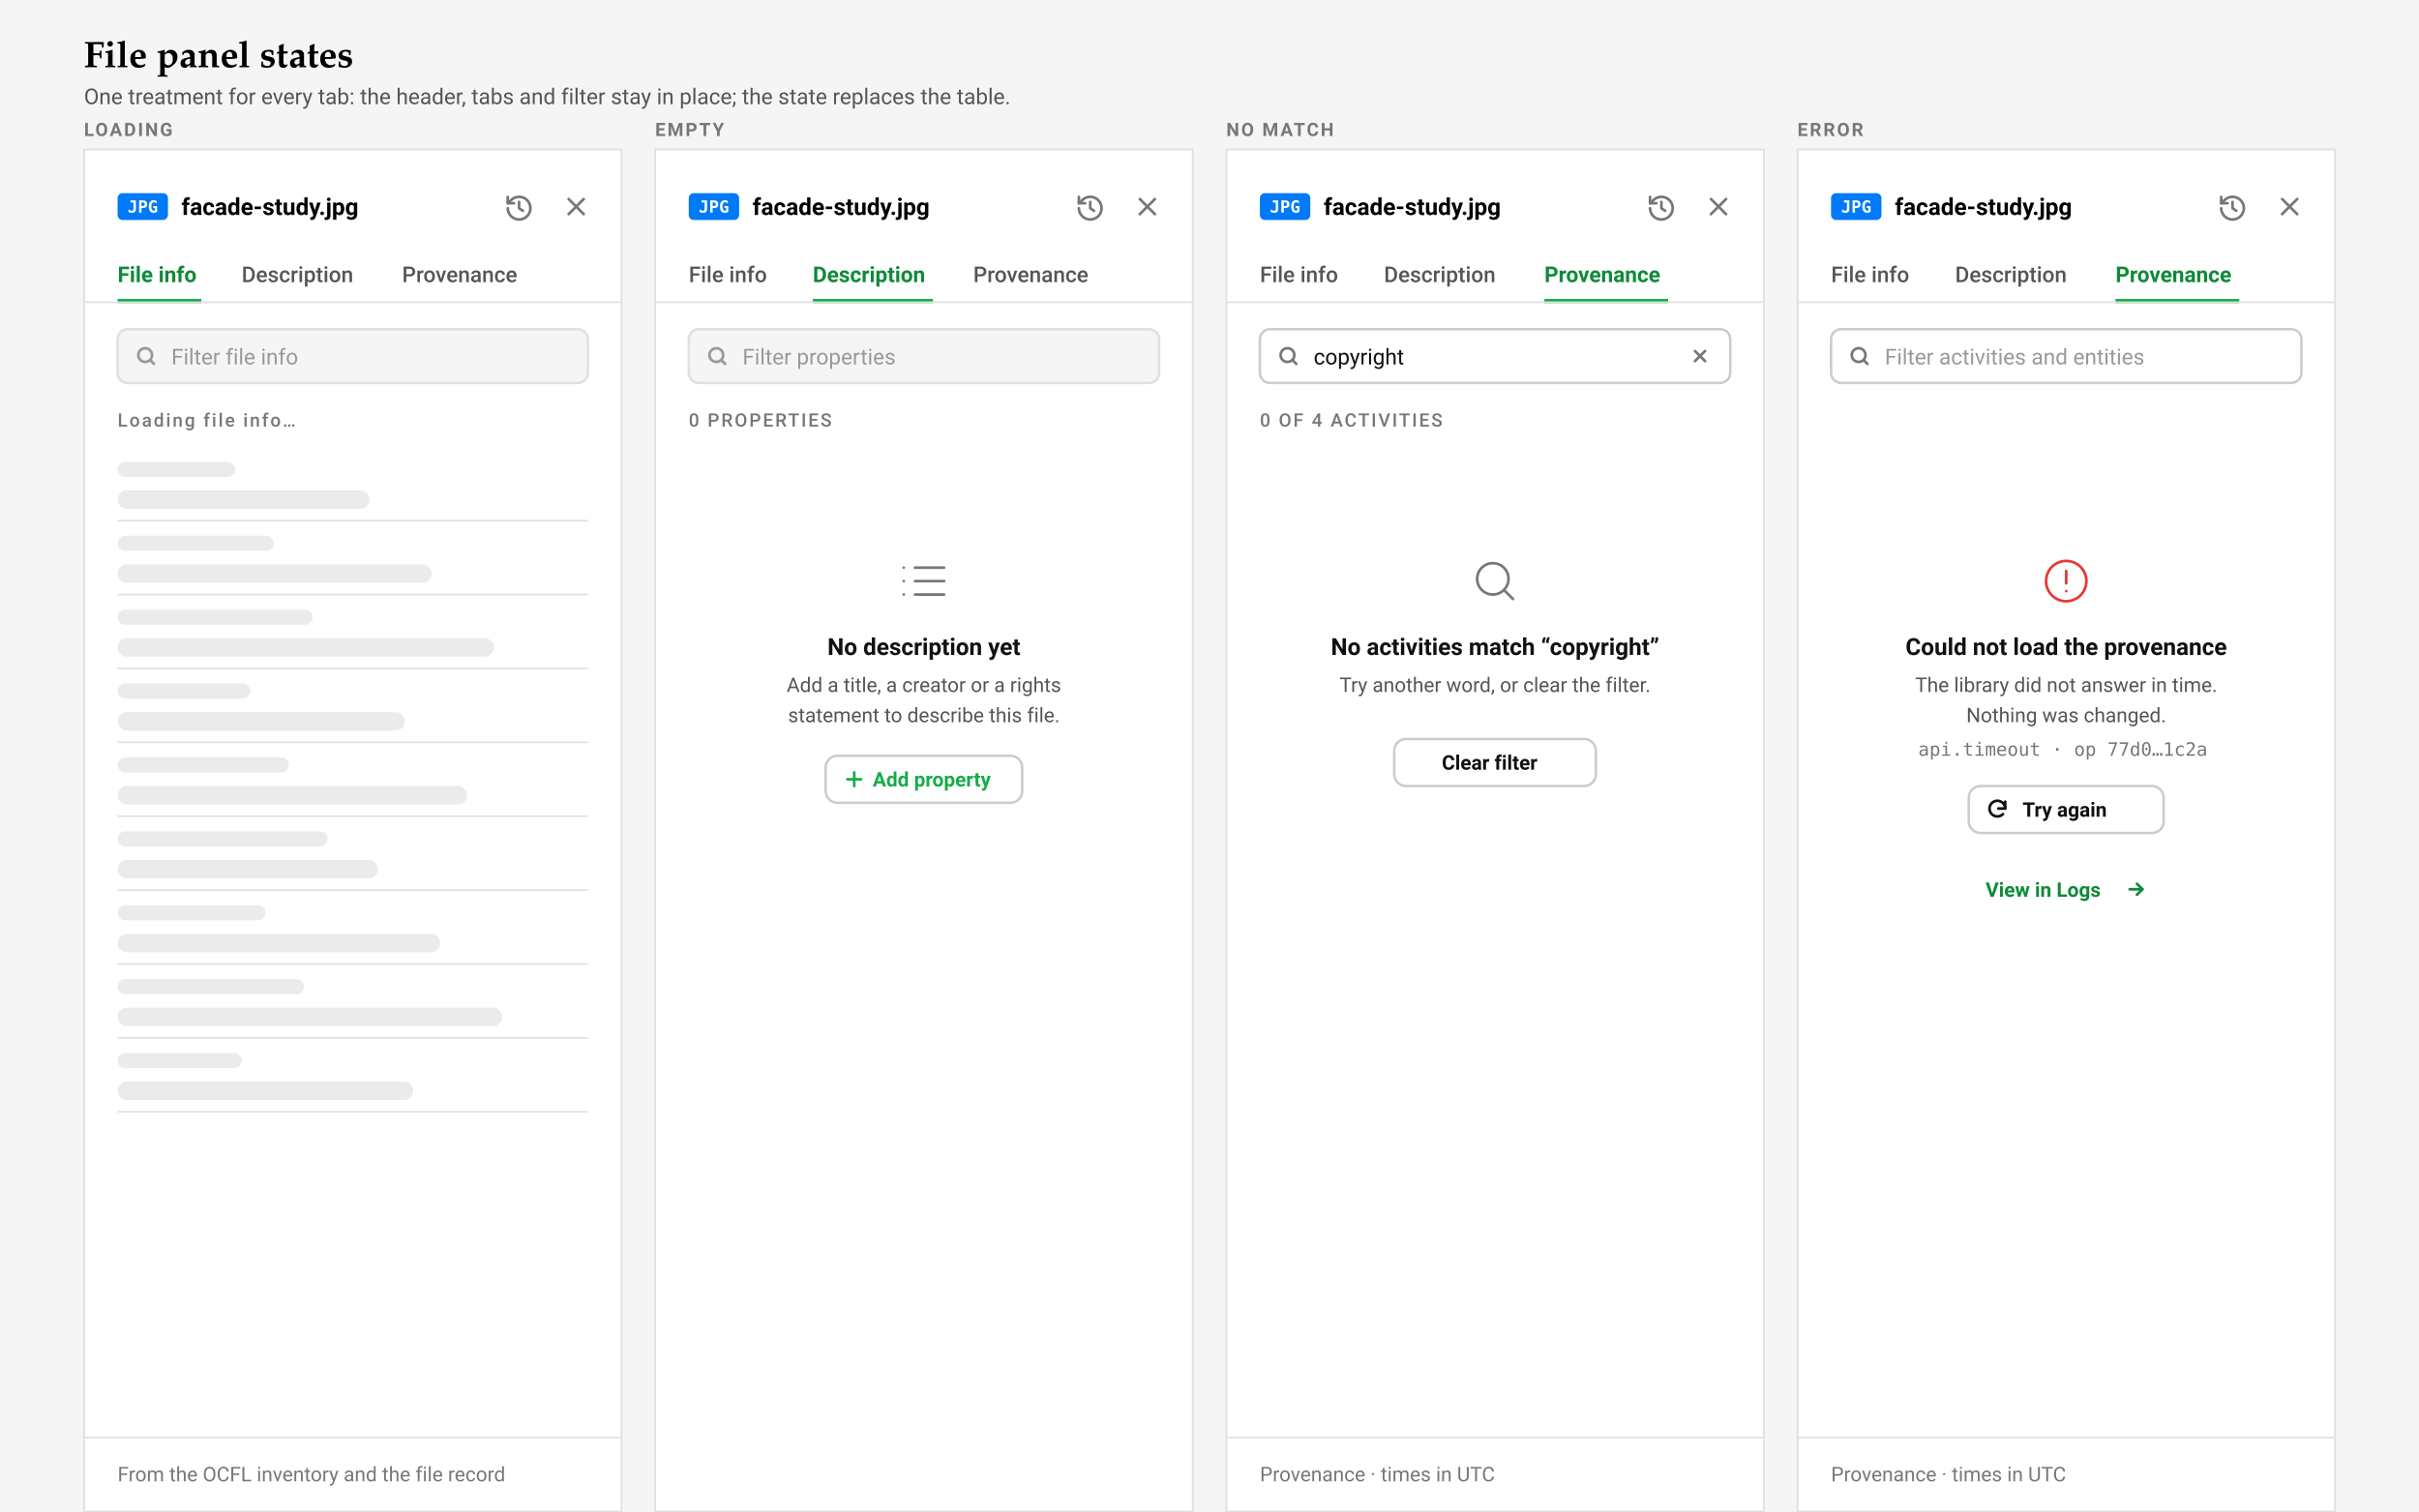
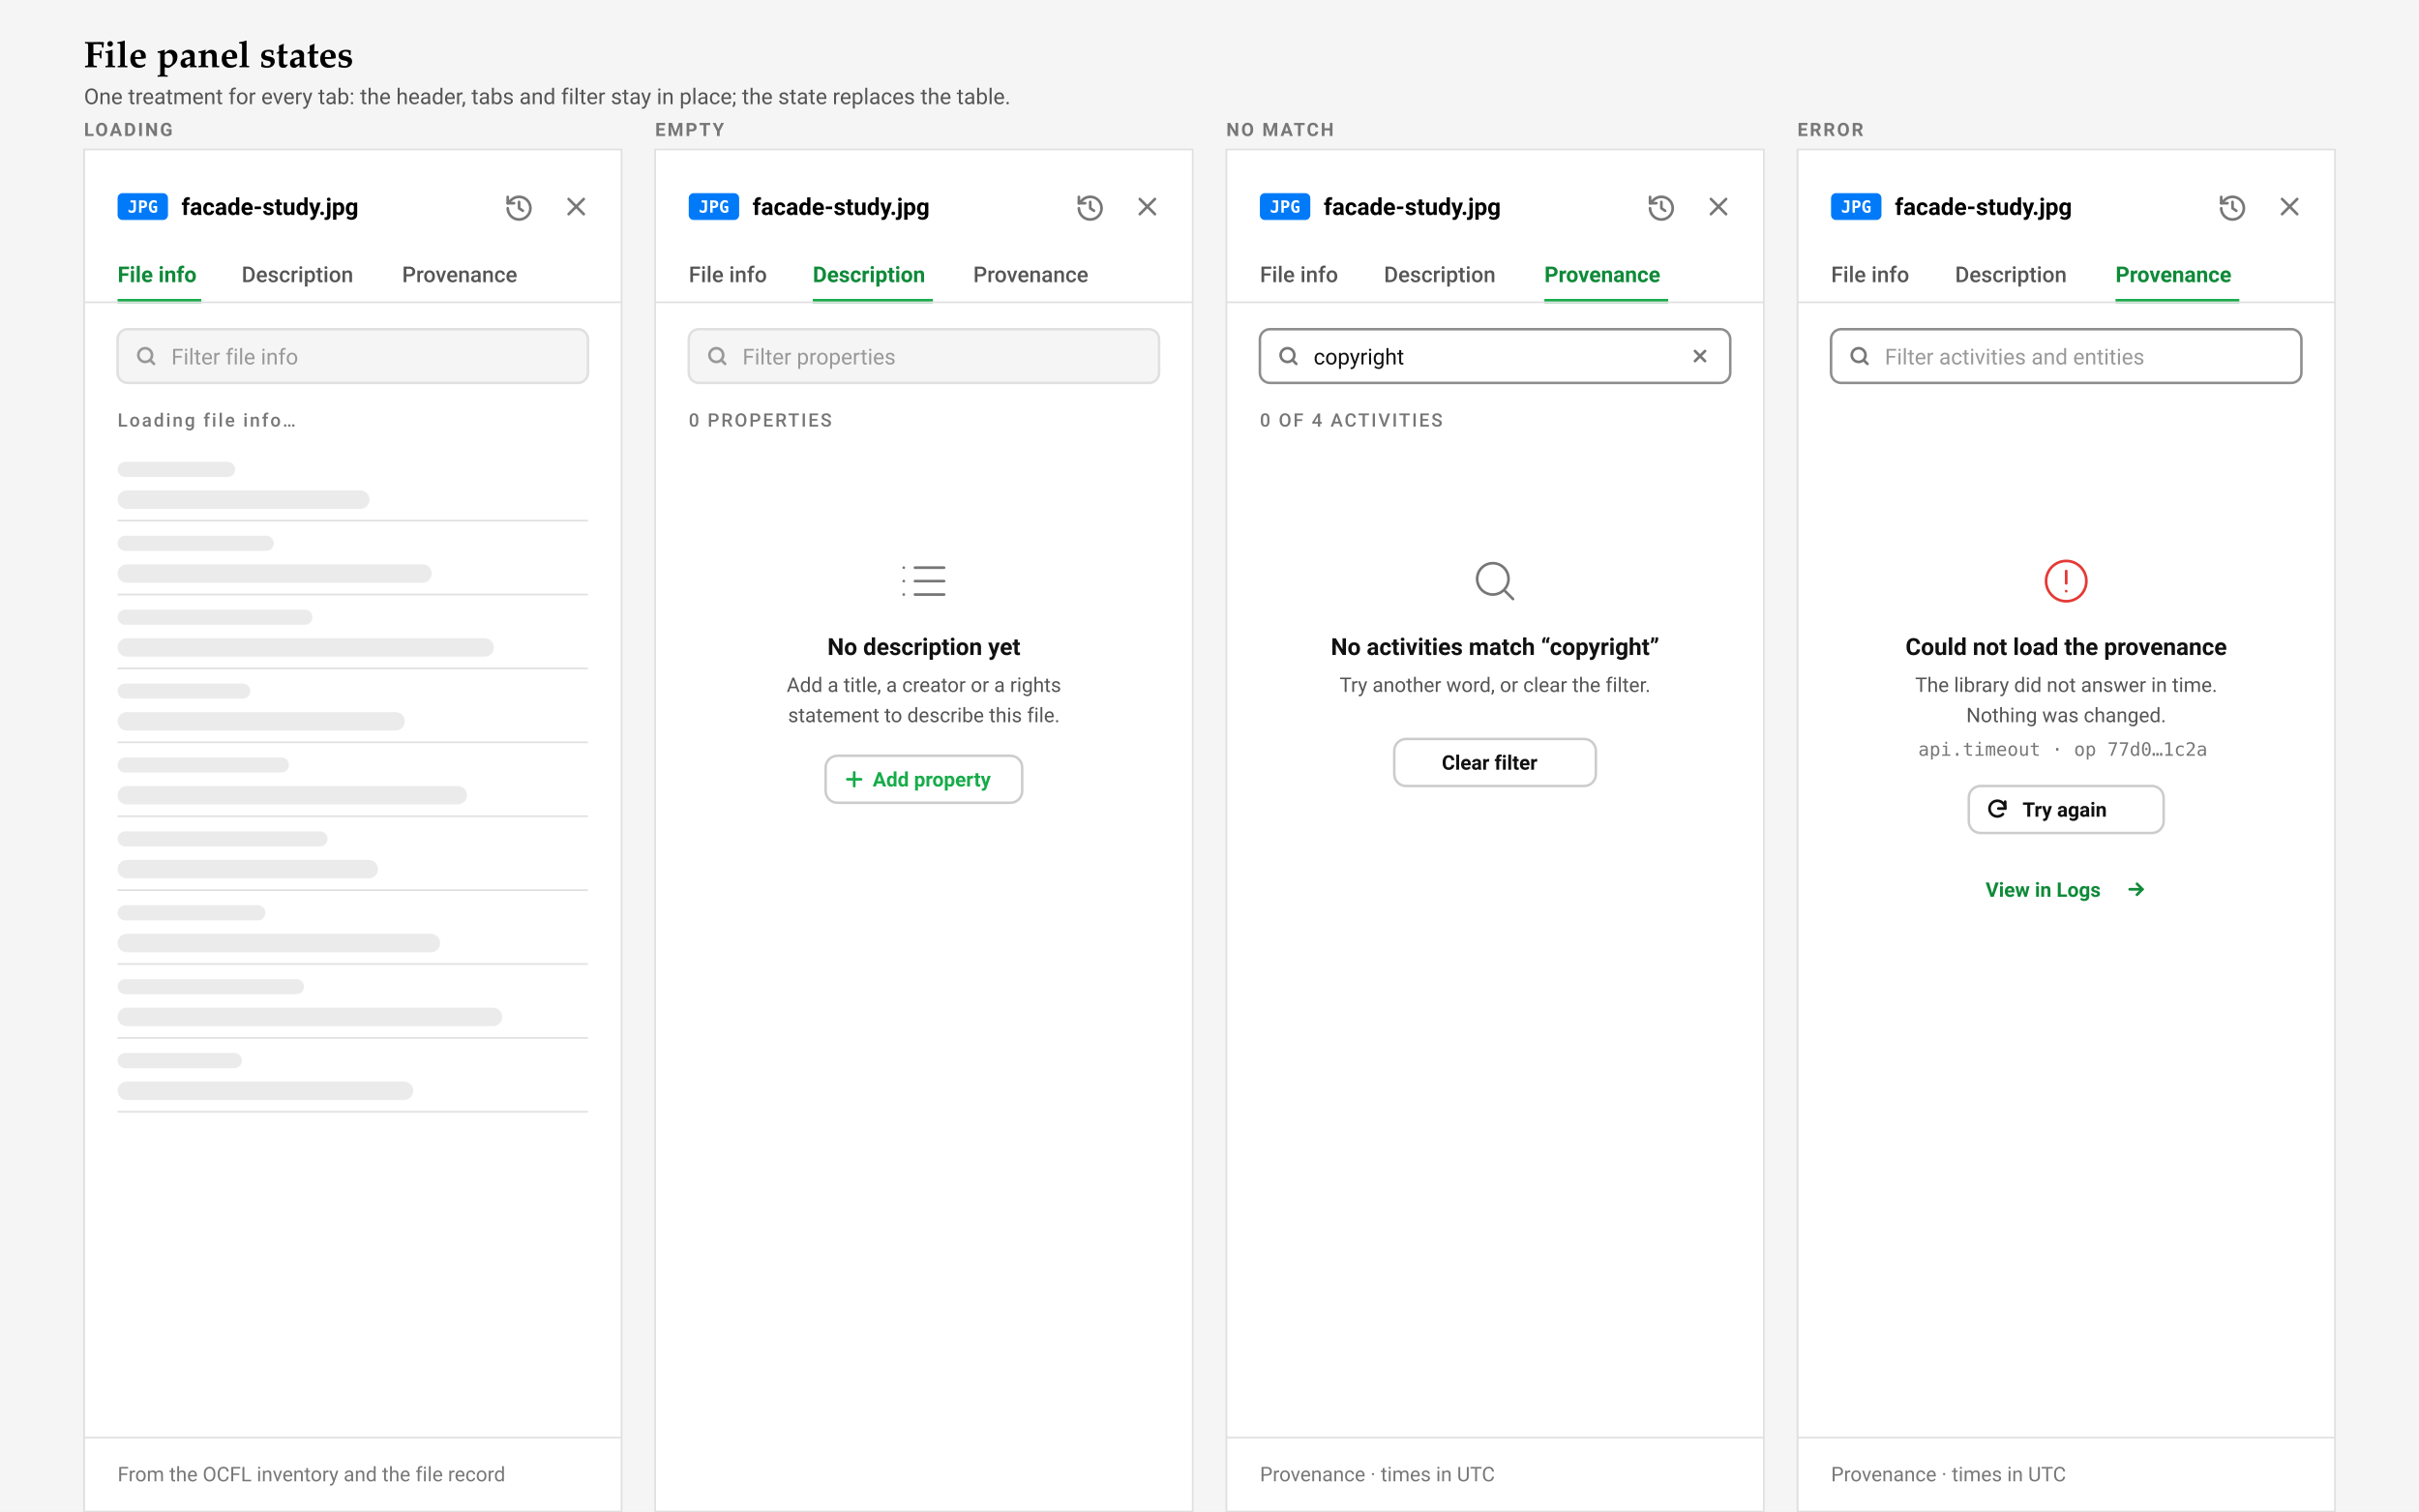
<svg xmlns="http://www.w3.org/2000/svg" width="1440" height="900" viewBox="0 0 1440 900" role="img" aria-labelledby="title desc">
  <rect x="0" y="0" width="1440" height="900" fill="#F5F5F5" />
  <text x="50" y="40" font-family="Georgia, 'Charter', 'Palatino Linotype', serif" font-size="22" font-weight="700" fill="#000000">File panel states</text>
  <text x="50" y="62" font-family="-apple-system, BlinkMacSystemFont, 'Segoe UI', Roboto, Helvetica, Arial, sans-serif" font-size="13" font-weight="400" fill="#555555">One treatment for every tab: the header, tabs and filter stay in place; the state replaces the table.</text>
  <clipPath id="clip0">
    <rect x="1120" y="89" width="320" height="811" />
  </clipPath>
  <text x="50" y="81" font-family="-apple-system, BlinkMacSystemFont, 'Segoe UI', Roboto, Helvetica, Arial, sans-serif" font-size="11" font-weight="600" fill="#777777" letter-spacing="0.1em">LOADING</text>
  <g transform="translate(-1070 0)">
    <g clip-path="url(#clip0)">
      <rect x="1120" y="89" width="320" height="811" fill="#FFFFFF" />
      <line x1="1120" y1="89" x2="1120" y2="900" stroke="#E0E0E0" stroke-width="1" />
      <rect x="1140" y="115" width="30" height="16" rx="3" fill="#007AF9" />
      <text x="1155" y="126.6" font-family="'SF Mono', 'Fira Code', 'Fira Mono', 'Roboto Mono', 'Consolas', monospace" font-size="10" font-weight="700" fill="#FFFFFF" text-anchor="middle">JPG</text>
      <text x="1178" y="128" font-family="-apple-system, BlinkMacSystemFont, 'Segoe UI', Roboto, Helvetica, Arial, sans-serif" font-size="14" font-weight="600" fill="#000000">facade-study.jpg</text>
      <g transform="translate(1370 115) scale(0.75)" fill="none" stroke="#777777" stroke-width="2.13" stroke-linecap="round" stroke-linejoin="round">
        <path d="M3 12a9 9 0 1 0 2.6-6.4L3 8" />
        <path d="M3 3v5h5" />
        <path d="M12 7v5l3 2" />
      </g>
      <g transform="translate(1404 114) scale(0.75)" fill="none" stroke="#777777" stroke-width="2.13" stroke-linecap="round" stroke-linejoin="round">
        <path d="M18 6 6 18M6 6l12 12" />
      </g>
      <text x="1140" y="168" font-family="-apple-system, BlinkMacSystemFont, 'Segoe UI', Roboto, Helvetica, Arial, sans-serif" font-size="13" font-weight="600" fill="#0f8a39">File info</text>
      <rect x="1140" y="178" width="49.83" height="2.5" fill="#16AC49" />
      <text x="1213.83" y="168" font-family="-apple-system, BlinkMacSystemFont, 'Segoe UI', Roboto, Helvetica, Arial, sans-serif" font-size="13" font-weight="500" fill="#555555">Description</text>
      <text x="1309.34" y="168" font-family="-apple-system, BlinkMacSystemFont, 'Segoe UI', Roboto, Helvetica, Arial, sans-serif" font-size="13" font-weight="500" fill="#555555">Provenance</text>
      <line x1="1120" y1="180" x2="1440" y2="180" stroke="#E0E0E0" stroke-width="1" />
      <rect x="1140" y="196" width="280" height="32" rx="6" fill="#F5F5F5" stroke="#E0E0E0" stroke-width="1.5" />
      <g transform="translate(1150 205) scale(0.583333)" fill="none" stroke="#999999" stroke-width="2.74" stroke-linecap="round" stroke-linejoin="round">
        <circle cx="11" cy="11" r="7" />
        <path d="m20 20-3.5-3.5" />
      </g>
      <text x="1172" y="217" font-family="-apple-system, BlinkMacSystemFont, 'Segoe UI', Roboto, Helvetica, Arial, sans-serif" font-size="13" font-weight="400" fill="#999999">Filter file info</text>
      <text x="1140" y="254" font-family="-apple-system, BlinkMacSystemFont, 'Segoe UI', Roboto, Helvetica, Arial, sans-serif" font-size="11" font-weight="500" fill="#777777" letter-spacing="0.1em">Loading file info…</text>
      <rect x="1140" y="275" width="70" height="9" rx="4.5" fill="#EBEBEB" />
      <rect x="1140" y="292" width="150" height="11" rx="5.5" fill="#EBEBEB" />
      <line x1="1140" y1="310" x2="1420" y2="310" stroke="#E0E0E0" stroke-width="1" />
      <rect x="1140" y="319" width="93" height="9" rx="4.5" fill="#EBEBEB" />
      <rect x="1140" y="336" width="187" height="11" rx="5.5" fill="#EBEBEB" />
      <line x1="1140" y1="354" x2="1420" y2="354" stroke="#E0E0E0" stroke-width="1" />
      <rect x="1140" y="363" width="116" height="9" rx="4.5" fill="#EBEBEB" />
      <rect x="1140" y="380" width="224" height="11" rx="5.5" fill="#EBEBEB" />
      <line x1="1140" y1="398" x2="1420" y2="398" stroke="#E0E0E0" stroke-width="1" />
      <rect x="1140" y="407" width="79" height="9" rx="4.5" fill="#EBEBEB" />
      <rect x="1140" y="424" width="171" height="11" rx="5.5" fill="#EBEBEB" />
      <line x1="1140" y1="442" x2="1420" y2="442" stroke="#E0E0E0" stroke-width="1" />
      <rect x="1140" y="451" width="102" height="9" rx="4.5" fill="#EBEBEB" />
      <rect x="1140" y="468" width="208" height="11" rx="5.5" fill="#EBEBEB" />
      <line x1="1140" y1="486" x2="1420" y2="486" stroke="#E0E0E0" stroke-width="1" />
      <rect x="1140" y="495" width="125" height="9" rx="4.5" fill="#EBEBEB" />
      <rect x="1140" y="512" width="155" height="11" rx="5.5" fill="#EBEBEB" />
      <line x1="1140" y1="530" x2="1420" y2="530" stroke="#E0E0E0" stroke-width="1" />
      <rect x="1140" y="539" width="88" height="9" rx="4.5" fill="#EBEBEB" />
      <rect x="1140" y="556" width="192" height="11" rx="5.5" fill="#EBEBEB" />
      <line x1="1140" y1="574" x2="1420" y2="574" stroke="#E0E0E0" stroke-width="1" />
      <rect x="1140" y="583" width="111" height="9" rx="4.5" fill="#EBEBEB" />
      <rect x="1140" y="600" width="229" height="11" rx="5.5" fill="#EBEBEB" />
      <line x1="1140" y1="618" x2="1420" y2="618" stroke="#E0E0E0" stroke-width="1" />
      <rect x="1140" y="627" width="74" height="9" rx="4.5" fill="#EBEBEB" />
      <rect x="1140" y="644" width="176" height="11" rx="5.5" fill="#EBEBEB" />
      <line x1="1140" y1="662" x2="1420" y2="662" stroke="#E0E0E0" stroke-width="1" />
      <rect x="1121" y="856" width="319" height="44" fill="#FFFFFF" />
      <line x1="1120" y1="856" x2="1440" y2="856" stroke="#E0E0E0" stroke-width="1" />
      <text x="1140" y="882" font-family="-apple-system, BlinkMacSystemFont, 'Segoe UI', Roboto, Helvetica, Arial, sans-serif" font-size="12" font-weight="400" fill="#777777">From the OCFL inventory and the file record</text>
    </g>
    <rect x="1120" y="89" width="320" height="811" fill="none" stroke="#E0E0E0" stroke-width="1" />
  </g>
  <clipPath id="clip1">
    <rect x="1120" y="89" width="320" height="811" />
  </clipPath>
  <text x="390" y="81" font-family="-apple-system, BlinkMacSystemFont, 'Segoe UI', Roboto, Helvetica, Arial, sans-serif" font-size="11" font-weight="600" fill="#777777" letter-spacing="0.1em">EMPTY</text>
  <g transform="translate(-730 0)">
    <g clip-path="url(#clip1)">
      <rect x="1120" y="89" width="320" height="811" fill="#FFFFFF" />
      <line x1="1120" y1="89" x2="1120" y2="900" stroke="#E0E0E0" stroke-width="1" />
      <rect x="1140" y="115" width="30" height="16" rx="3" fill="#007AF9" />
      <text x="1155" y="126.6" font-family="'SF Mono', 'Fira Code', 'Fira Mono', 'Roboto Mono', 'Consolas', monospace" font-size="10" font-weight="700" fill="#FFFFFF" text-anchor="middle">JPG</text>
      <text x="1178" y="128" font-family="-apple-system, BlinkMacSystemFont, 'Segoe UI', Roboto, Helvetica, Arial, sans-serif" font-size="14" font-weight="600" fill="#000000">facade-study.jpg</text>
      <g transform="translate(1370 115) scale(0.75)" fill="none" stroke="#777777" stroke-width="2.13" stroke-linecap="round" stroke-linejoin="round">
        <path d="M3 12a9 9 0 1 0 2.6-6.4L3 8" />
        <path d="M3 3v5h5" />
        <path d="M12 7v5l3 2" />
      </g>
      <g transform="translate(1404 114) scale(0.75)" fill="none" stroke="#777777" stroke-width="2.13" stroke-linecap="round" stroke-linejoin="round">
        <path d="M18 6 6 18M6 6l12 12" />
      </g>
      <text x="1140" y="168" font-family="-apple-system, BlinkMacSystemFont, 'Segoe UI', Roboto, Helvetica, Arial, sans-serif" font-size="13" font-weight="500" fill="#555555">File info</text>
      <text x="1213.83" y="168" font-family="-apple-system, BlinkMacSystemFont, 'Segoe UI', Roboto, Helvetica, Arial, sans-serif" font-size="13" font-weight="600" fill="#0f8a39">Description</text>
      <rect x="1213.83" y="178" width="71.51" height="2.5" fill="#16AC49" />
      <text x="1309.34" y="168" font-family="-apple-system, BlinkMacSystemFont, 'Segoe UI', Roboto, Helvetica, Arial, sans-serif" font-size="13" font-weight="500" fill="#555555">Provenance</text>
      <line x1="1120" y1="180" x2="1440" y2="180" stroke="#E0E0E0" stroke-width="1" />
      <rect x="1140" y="196" width="280" height="32" rx="6" fill="#F5F5F5" stroke="#E0E0E0" stroke-width="1.5" />
      <g transform="translate(1150 205) scale(0.583333)" stroke="#999999" stroke-width="2.74" fill="none" stroke-linecap="round" stroke-linejoin="round">
        <circle cx="11" cy="11" r="7" />
        <path d="m20 20-3.5-3.5" />
      </g>
      <text x="1172" y="217" font-family="-apple-system, BlinkMacSystemFont, 'Segoe UI', Roboto, Helvetica, Arial, sans-serif" font-size="13" font-weight="400" fill="#999999">Filter properties</text>
      <text x="1140" y="254" font-family="-apple-system, BlinkMacSystemFont, 'Segoe UI', Roboto, Helvetica, Arial, sans-serif" font-size="11" font-weight="500" fill="#777777" letter-spacing="0.1em">0 PROPERTIES</text>
      <g transform="translate(1264 330) scale(1.333333)" stroke="#777777" stroke-width="1.20" fill="none" stroke-linecap="round" stroke-linejoin="round">
        <path d="M8 6h13M8 12h13M8 18h13M3 6h.01M3 12h.01M3 18h.01" />
      </g>
      <text x="1280" y="390" font-family="-apple-system, BlinkMacSystemFont, 'Segoe UI', Roboto, Helvetica, Arial, sans-serif" font-size="14" font-weight="600" fill="#111111" text-anchor="middle">No description yet</text>
      <text x="1280" y="412" font-family="-apple-system, BlinkMacSystemFont, 'Segoe UI', Roboto, Helvetica, Arial, sans-serif" font-size="12" font-weight="400" fill="#555555" text-anchor="middle">Add a title, a creator or a rights</text>
      <text x="1280" y="430" font-family="-apple-system, BlinkMacSystemFont, 'Segoe UI', Roboto, Helvetica, Arial, sans-serif" font-size="12" font-weight="400" fill="#555555" text-anchor="middle">statement to describe this file.</text>
      <rect x="1221.5" y="450" width="117" height="28" rx="7" fill="#FFFFFF" stroke="#CCCCCC" stroke-width="1.5" />
      <g transform="translate(1231.5 457) scale(0.583333)" stroke="#16AC49" stroke-width="2.74" fill="none" stroke-linecap="round" stroke-linejoin="round">
        <path d="M12 5v14M5 12h14" />
      </g>
      <text x="1249.5" y="468.3" font-family="-apple-system, BlinkMacSystemFont, 'Segoe UI', Roboto, Helvetica, Arial, sans-serif" font-size="12" font-weight="600" fill="#16AC49">Add property</text>
    </g>
    <rect x="1120" y="89" width="320" height="811" fill="none" stroke="#E0E0E0" stroke-width="1" />
  </g>
  <clipPath id="clip2">
    <rect x="1120" y="89" width="320" height="811" />
  </clipPath>
  <text x="730" y="81" font-family="-apple-system, BlinkMacSystemFont, 'Segoe UI', Roboto, Helvetica, Arial, sans-serif" font-size="11" font-weight="600" fill="#777777" letter-spacing="0.1em">NO MATCH</text>
  <g transform="translate(-390 0)">
    <g clip-path="url(#clip2)">
      <rect x="1120" y="89" width="320" height="811" fill="#FFFFFF" />
      <line x1="1120" y1="89" x2="1120" y2="900" stroke="#E0E0E0" stroke-width="1" />
      <rect x="1140" y="115" width="30" height="16" rx="3" fill="#007AF9" />
      <text x="1155" y="126.6" font-family="'SF Mono', 'Fira Code', 'Fira Mono', 'Roboto Mono', 'Consolas', monospace" font-size="10" font-weight="700" fill="#FFFFFF" text-anchor="middle">JPG</text>
      <text x="1178" y="128" font-family="-apple-system, BlinkMacSystemFont, 'Segoe UI', Roboto, Helvetica, Arial, sans-serif" font-size="14" font-weight="600" fill="#000000">facade-study.jpg</text>
      <g transform="translate(1370 115) scale(0.75)" fill="none" stroke="#777777" stroke-width="2.13" stroke-linecap="round" stroke-linejoin="round">
        <path d="M3 12a9 9 0 1 0 2.6-6.4L3 8" />
        <path d="M3 3v5h5" />
        <path d="M12 7v5l3 2" />
      </g>
      <g transform="translate(1404 114) scale(0.75)" fill="none" stroke="#777777" stroke-width="2.13" stroke-linecap="round" stroke-linejoin="round">
        <path d="M18 6 6 18M6 6l12 12" />
      </g>
      <text x="1140" y="168" font-family="-apple-system, BlinkMacSystemFont, 'Segoe UI', Roboto, Helvetica, Arial, sans-serif" font-size="13" font-weight="500" fill="#555555">File info</text>
      <text x="1213.83" y="168" font-family="-apple-system, BlinkMacSystemFont, 'Segoe UI', Roboto, Helvetica, Arial, sans-serif" font-size="13" font-weight="500" fill="#555555">Description</text>
      <text x="1309.34" y="168" font-family="-apple-system, BlinkMacSystemFont, 'Segoe UI', Roboto, Helvetica, Arial, sans-serif" font-size="13" font-weight="600" fill="#0f8a39">Provenance</text>
      <rect x="1309.34" y="178" width="73.7" height="2.5" fill="#16AC49" />
      <line x1="1120" y1="180" x2="1440" y2="180" stroke="#E0E0E0" stroke-width="1" />
-       <rect x="1140" y="196" width="280" height="32" rx="6" fill="#FFFFFF" stroke="#CCCCCC" stroke-width="1.5" />
+       <rect x="1140" y="196" width="280" height="32" rx="6" fill="#FFFFFF" stroke="#8E8E8E" stroke-width="1.5" />
      <g transform="translate(1150 205) scale(0.583333)" stroke="#777777" stroke-width="2.74" fill="none" stroke-linecap="round" stroke-linejoin="round">
        <circle cx="11" cy="11" r="7" />
        <path d="m20 20-3.5-3.5" />
      </g>
      <text x="1172" y="217" font-family="-apple-system, BlinkMacSystemFont, 'Segoe UI', Roboto, Helvetica, Arial, sans-serif" font-size="13" font-weight="400" fill="#111111">copyright</text>
      <g transform="translate(1396 206) scale(0.5)" stroke="#777777" stroke-width="3.20" fill="none" stroke-linecap="round" stroke-linejoin="round">
        <path d="M18 6 6 18M6 6l12 12" />
      </g>
      <text x="1140" y="254" font-family="-apple-system, BlinkMacSystemFont, 'Segoe UI', Roboto, Helvetica, Arial, sans-serif" font-size="11" font-weight="500" fill="#777777" letter-spacing="0.1em">0 OF 4 ACTIVITIES</text>
      <g transform="translate(1264 330) scale(1.333333)" stroke="#777777" stroke-width="1.20" fill="none" stroke-linecap="round" stroke-linejoin="round">
        <circle cx="11" cy="11" r="7" />
        <path d="m20 20-3.5-3.5" />
      </g>
      <text x="1280" y="390" font-family="-apple-system, BlinkMacSystemFont, 'Segoe UI', Roboto, Helvetica, Arial, sans-serif" font-size="14" font-weight="600" fill="#111111" text-anchor="middle">No activities match “copyright”</text>
      <text x="1280" y="412" font-family="-apple-system, BlinkMacSystemFont, 'Segoe UI', Roboto, Helvetica, Arial, sans-serif" font-size="12" font-weight="400" fill="#555555" text-anchor="middle">Try another word, or clear the filter.</text>
      <rect x="1220" y="440" width="120" height="28" rx="7" fill="#FFFFFF" stroke="#CCCCCC" stroke-width="1.5" />
      <text x="1248.3" y="458.3" font-family="-apple-system, BlinkMacSystemFont, 'Segoe UI', Roboto, Helvetica, Arial, sans-serif" font-size="12" font-weight="600" fill="#111111">Clear filter</text>
      <rect x="1121" y="856" width="319" height="44" fill="#FFFFFF" />
      <line x1="1120" y1="856" x2="1440" y2="856" stroke="#E0E0E0" stroke-width="1" />
      <text x="1140" y="882" font-family="-apple-system, BlinkMacSystemFont, 'Segoe UI', Roboto, Helvetica, Arial, sans-serif" font-size="12" font-weight="400" fill="#777777">Provenance · times in UTC</text>
    </g>
    <rect x="1120" y="89" width="320" height="811" fill="none" stroke="#E0E0E0" stroke-width="1" />
  </g>
  <clipPath id="clip3">
    <rect x="1120" y="89" width="320" height="811" />
  </clipPath>
  <text x="1070" y="81" font-family="-apple-system, BlinkMacSystemFont, 'Segoe UI', Roboto, Helvetica, Arial, sans-serif" font-size="11" font-weight="600" fill="#777777" letter-spacing="0.1em">ERROR</text>
  <g transform="translate(-50 0)">
    <g clip-path="url(#clip3)">
      <rect x="1120" y="89" width="320" height="811" fill="#FFFFFF" />
      <line x1="1120" y1="89" x2="1120" y2="900" stroke="#E0E0E0" stroke-width="1" />
      <rect x="1140" y="115" width="30" height="16" rx="3" fill="#007AF9" />
      <text x="1155" y="126.6" font-family="'SF Mono', 'Fira Code', 'Fira Mono', 'Roboto Mono', 'Consolas', monospace" font-size="10" font-weight="700" fill="#FFFFFF" text-anchor="middle">JPG</text>
      <text x="1178" y="128" font-family="-apple-system, BlinkMacSystemFont, 'Segoe UI', Roboto, Helvetica, Arial, sans-serif" font-size="14" font-weight="600" fill="#000000">facade-study.jpg</text>
      <g transform="translate(1370 115) scale(0.75)" fill="none" stroke="#777777" stroke-width="2.13" stroke-linecap="round" stroke-linejoin="round">
        <path d="M3 12a9 9 0 1 0 2.6-6.4L3 8" />
        <path d="M3 3v5h5" />
        <path d="M12 7v5l3 2" />
      </g>
      <g transform="translate(1404 114) scale(0.75)" fill="none" stroke="#777777" stroke-width="2.13" stroke-linecap="round" stroke-linejoin="round">
        <path d="M18 6 6 18M6 6l12 12" />
      </g>
      <text x="1140" y="168" font-family="-apple-system, BlinkMacSystemFont, 'Segoe UI', Roboto, Helvetica, Arial, sans-serif" font-size="13" font-weight="500" fill="#555555">File info</text>
      <text x="1213.83" y="168" font-family="-apple-system, BlinkMacSystemFont, 'Segoe UI', Roboto, Helvetica, Arial, sans-serif" font-size="13" font-weight="500" fill="#555555">Description</text>
      <text x="1309.34" y="168" font-family="-apple-system, BlinkMacSystemFont, 'Segoe UI', Roboto, Helvetica, Arial, sans-serif" font-size="13" font-weight="600" fill="#0f8a39">Provenance</text>
      <rect x="1309.34" y="178" width="73.7" height="2.5" fill="#16AC49" />
      <line x1="1120" y1="180" x2="1440" y2="180" stroke="#E0E0E0" stroke-width="1" />
-       <rect x="1140" y="196" width="280" height="32" rx="6" fill="#FFFFFF" stroke="#CCCCCC" stroke-width="1.5" />
+       <rect x="1140" y="196" width="280" height="32" rx="6" fill="#FFFFFF" stroke="#8E8E8E" stroke-width="1.5" />
      <g transform="translate(1150 205) scale(0.583333)" fill="none" stroke="#777777" stroke-width="2.74" stroke-linecap="round" stroke-linejoin="round">
        <circle cx="11" cy="11" r="7" />
        <path d="m20 20-3.5-3.5" />
      </g>
      <text x="1172" y="217" font-family="-apple-system, BlinkMacSystemFont, 'Segoe UI', Roboto, Helvetica, Arial, sans-serif" font-size="13" font-weight="400" fill="#999999">Filter activities and entities</text>
      <g transform="translate(1264 330) scale(1.333333)" fill="none" stroke="#E53935" stroke-width="1.20" stroke-linecap="round" stroke-linejoin="round">
        <circle cx="12" cy="12" r="9" />
        <path d="M12 7.5v5.5" />
        <path d="M12 16.5v.01" />
      </g>
      <text x="1280" y="390" font-family="-apple-system, BlinkMacSystemFont, 'Segoe UI', Roboto, Helvetica, Arial, sans-serif" font-size="14" font-weight="600" fill="#111111" text-anchor="middle">Could not load the provenance</text>
      <text x="1280" y="412" font-family="-apple-system, BlinkMacSystemFont, 'Segoe UI', Roboto, Helvetica, Arial, sans-serif" font-size="12" font-weight="400" fill="#555555" text-anchor="middle">The library did not answer in time.</text>
      <text x="1280" y="430" font-family="-apple-system, BlinkMacSystemFont, 'Segoe UI', Roboto, Helvetica, Arial, sans-serif" font-size="12" font-weight="400" fill="#555555" text-anchor="middle">Nothing was changed.</text>
      <text x="1278" y="450" font-family="'SF Mono', 'Fira Code', 'Fira Mono', 'Roboto Mono', 'Consolas', monospace" font-size="11" font-weight="400" fill="#777777" text-anchor="middle">api.timeout · op 77d0…1c2a</text>
      <rect x="1222" y="468" width="116" height="28" rx="7" fill="#FFFFFF" stroke="#CCCCCC" stroke-width="1.5" />
      <g transform="translate(1232 475) scale(0.583333)" fill="none" stroke="#111111" stroke-width="2.74" stroke-linecap="round" stroke-linejoin="round">
        <path d="M20 11a8 8 0 1 0-2.3 5.7" />
        <path d="M20 4v7h-7" />
      </g>
      <text x="1254" y="486.3" font-family="-apple-system, BlinkMacSystemFont, 'Segoe UI', Roboto, Helvetica, Arial, sans-serif" font-size="12" font-weight="600" fill="#111111">Try again</text>
      <text x="1232" y="534" font-family="-apple-system, BlinkMacSystemFont, 'Segoe UI', Roboto, Helvetica, Arial, sans-serif" font-size="12" font-weight="600" fill="#0f8a39">View in Logs</text>
      <g transform="translate(1315.06 523) scale(0.541667)" fill="none" stroke="#0f8a39" stroke-width="2.95" stroke-linecap="round" stroke-linejoin="round">
        <path d="M5 12h14" />
        <path d="m13 6 6 6-6 6" />
      </g>
      <rect x="1121" y="856" width="319" height="44" fill="#FFFFFF" />
      <line x1="1120" y1="856" x2="1440" y2="856" stroke="#E0E0E0" stroke-width="1" />
      <text x="1140" y="882" font-family="-apple-system, BlinkMacSystemFont, 'Segoe UI', Roboto, Helvetica, Arial, sans-serif" font-size="12" font-weight="400" fill="#777777">Provenance · times in UTC</text>
    </g>
    <rect x="1120" y="89" width="320" height="811" fill="none" stroke="#E0E0E0" stroke-width="1" />
  </g>
</svg>
